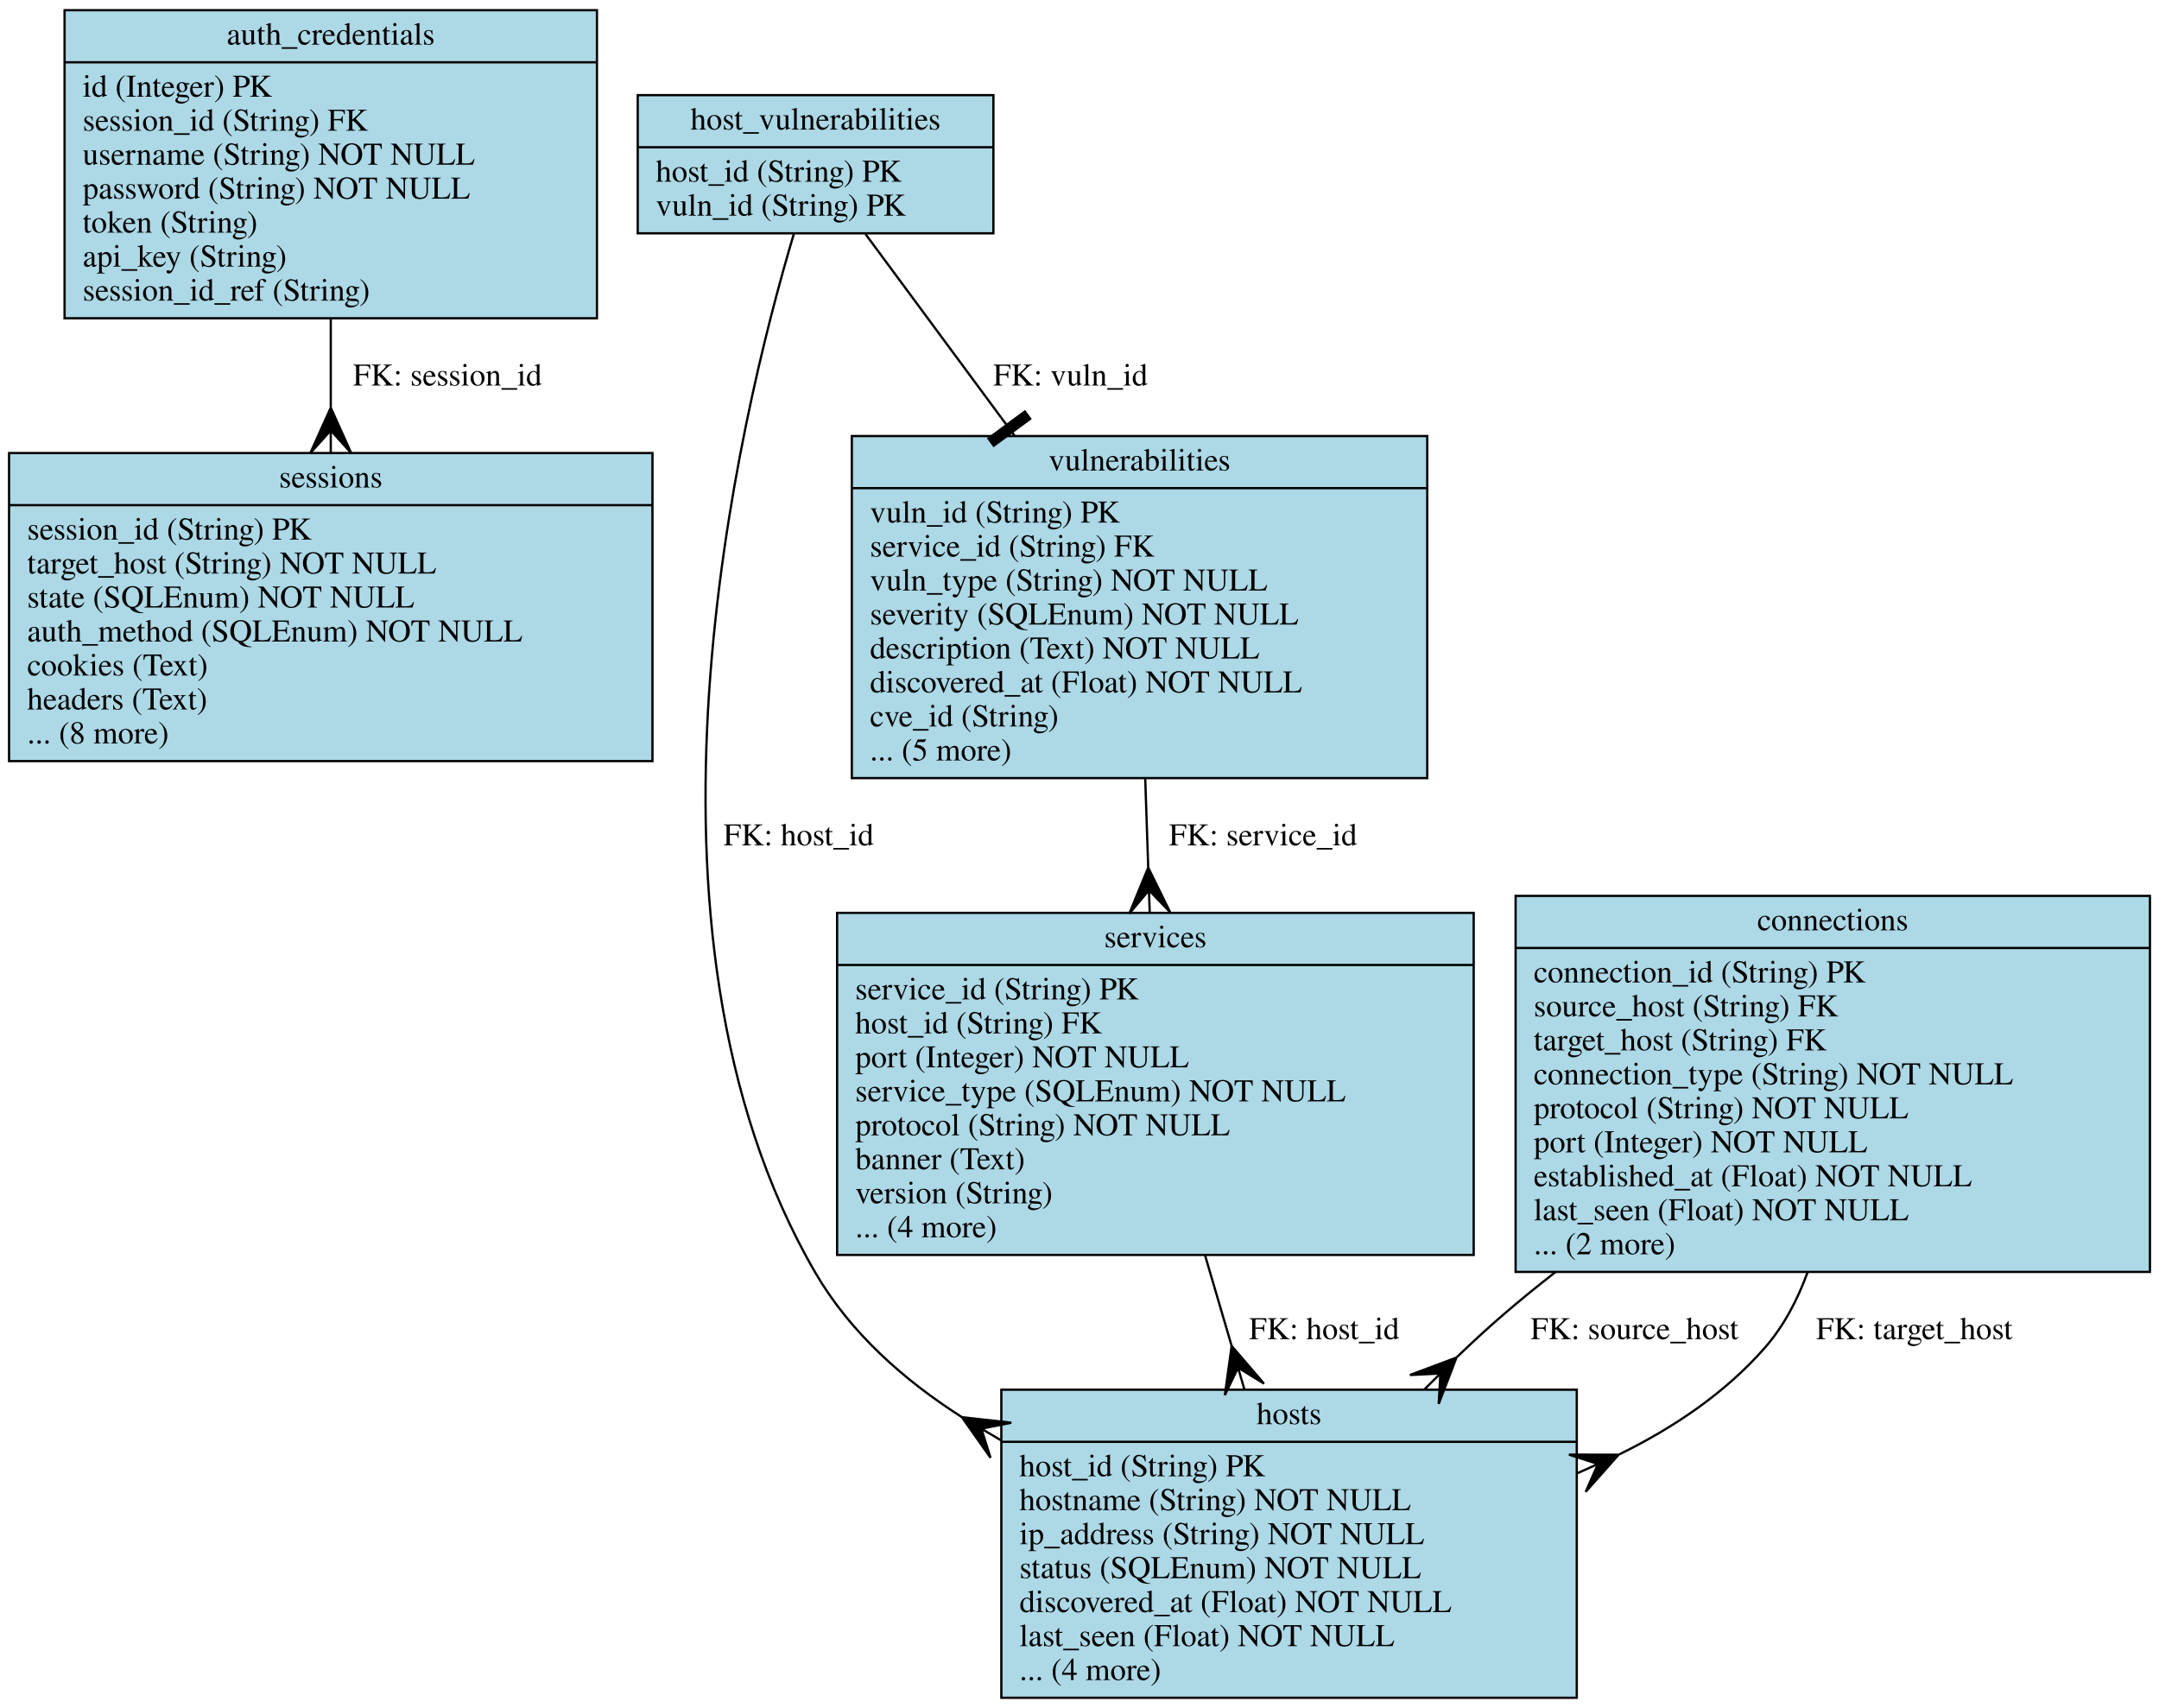
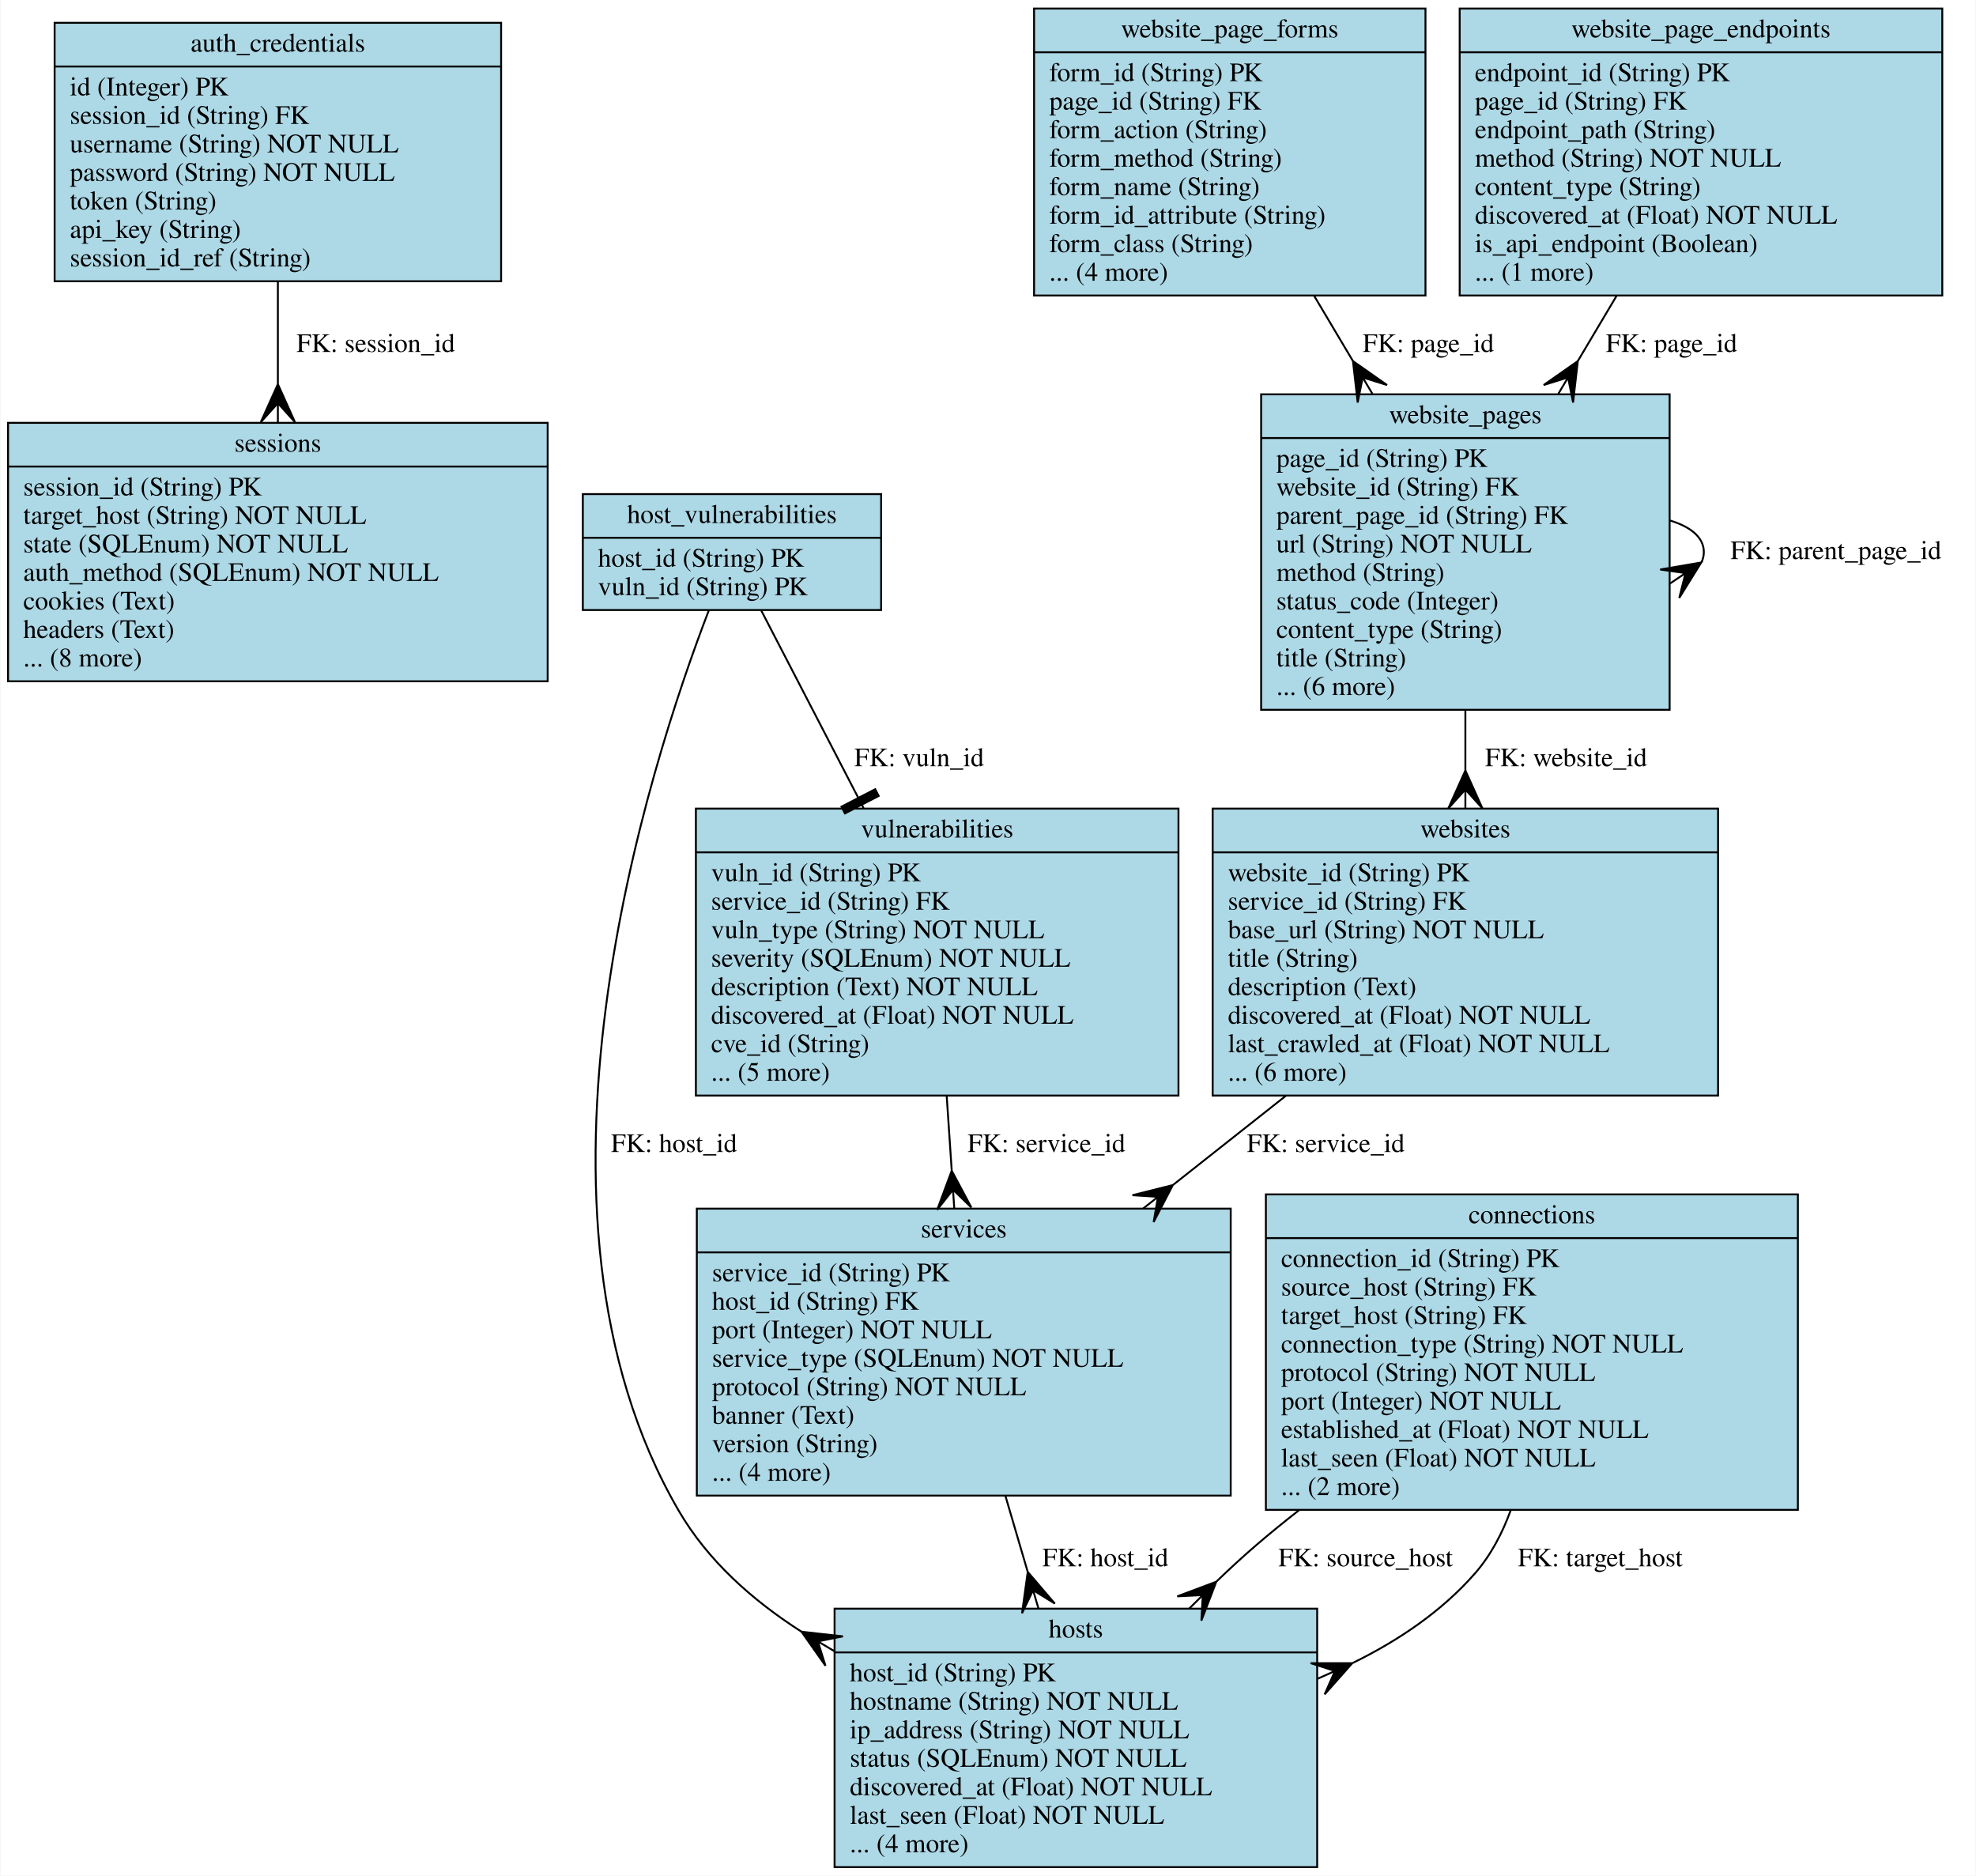
- <svg xmlns="http://www.w3.org/2000/svg" width="953pt" height="754pt" viewBox="0.00 0.00 953.00 754.00">
-   <g id="graph0" class="graph" transform="scale(1 1) rotate(0) translate(4 750)">
-     <polygon fill="white" stroke="transparent" points="-4,4 -4,-750 949,-750 949,4 -4,4" />
+ <svg xmlns="http://www.w3.org/2000/svg" width="1040pt" height="987pt" viewBox="0.00 0.00 1039.50 987.00">
+   <g id="graph0" class="graph" transform="scale(1 1) rotate(0) translate(4 983)">
+     <polygon fill="white" stroke="transparent" points="-4,4 -4,-983 1035.5,-983 1035.5,4 -4,4" />
    <g id="node1" class="node">
-       <polygon fill="lightblue" stroke="black" points="0,-414 0,-550 284,-550 284,-414 0,-414" />
-       <text text-anchor="middle" x="142" y="-534.8" font-family="Times,serif" font-size="14.00">sessions</text>
-       <polyline fill="none" stroke="black" points="0,-527 284,-527 " />
-       <text text-anchor="start" x="8" y="-511.8" font-family="Times,serif" font-size="14.00">session_id (String) PK</text>
-       <text text-anchor="start" x="8" y="-496.8" font-family="Times,serif" font-size="14.00"> target_host (String) NOT NULL</text>
-       <text text-anchor="start" x="8" y="-481.8" font-family="Times,serif" font-size="14.00"> state (SQLEnum) NOT NULL</text>
-       <text text-anchor="start" x="8" y="-466.8" font-family="Times,serif" font-size="14.00"> auth_method (SQLEnum) NOT NULL</text>
-       <text text-anchor="start" x="8" y="-451.8" font-family="Times,serif" font-size="14.00"> cookies (Text)</text>
-       <text text-anchor="start" x="8" y="-436.8" font-family="Times,serif" font-size="14.00"> headers (Text)</text>
-       <text text-anchor="start" x="8" y="-421.8" font-family="Times,serif" font-size="14.00"> ... (8 more)</text>
+       <polygon fill="lightblue" stroke="black" points="0,-624.5 0,-760.5 284,-760.5 284,-624.5 0,-624.5" />
+       <text text-anchor="middle" x="142" y="-745.3" font-family="Times,serif" font-size="14.00">sessions</text>
+       <polyline fill="none" stroke="black" points="0,-737.5 284,-737.5 " />
+       <text text-anchor="start" x="8" y="-722.3" font-family="Times,serif" font-size="14.00">session_id (String) PK</text>
+       <text text-anchor="start" x="8" y="-707.3" font-family="Times,serif" font-size="14.00"> target_host (String) NOT NULL</text>
+       <text text-anchor="start" x="8" y="-692.3" font-family="Times,serif" font-size="14.00"> state (SQLEnum) NOT NULL</text>
+       <text text-anchor="start" x="8" y="-677.3" font-family="Times,serif" font-size="14.00"> auth_method (SQLEnum) NOT NULL</text>
+       <text text-anchor="start" x="8" y="-662.3" font-family="Times,serif" font-size="14.00"> cookies (Text)</text>
+       <text text-anchor="start" x="8" y="-647.3" font-family="Times,serif" font-size="14.00"> headers (Text)</text>
+       <text text-anchor="start" x="8" y="-632.3" font-family="Times,serif" font-size="14.00"> ... (8 more)</text>
    </g>
    <g id="node2" class="node">
-       <polygon fill="lightblue" stroke="black" points="24.5,-609.5 24.5,-745.5 259.5,-745.5 259.5,-609.5 24.5,-609.5" />
-       <text text-anchor="middle" x="142" y="-730.3" font-family="Times,serif" font-size="14.00">auth_credentials</text>
-       <polyline fill="none" stroke="black" points="24.5,-722.5 259.5,-722.5 " />
-       <text text-anchor="start" x="32.5" y="-707.3" font-family="Times,serif" font-size="14.00">id (Integer) PK</text>
-       <text text-anchor="start" x="32.5" y="-692.3" font-family="Times,serif" font-size="14.00"> session_id (String) FK</text>
-       <text text-anchor="start" x="32.5" y="-677.3" font-family="Times,serif" font-size="14.00"> username (String) NOT NULL</text>
-       <text text-anchor="start" x="32.5" y="-662.3" font-family="Times,serif" font-size="14.00"> password (String) NOT NULL</text>
-       <text text-anchor="start" x="32.5" y="-647.3" font-family="Times,serif" font-size="14.00"> token (String)</text>
-       <text text-anchor="start" x="32.5" y="-632.3" font-family="Times,serif" font-size="14.00"> api_key (String)</text>
-       <text text-anchor="start" x="32.5" y="-617.3" font-family="Times,serif" font-size="14.00"> session_id_ref (String)</text>
+       <polygon fill="lightblue" stroke="black" points="24.5,-835 24.5,-971 259.5,-971 259.5,-835 24.5,-835" />
+       <text text-anchor="middle" x="142" y="-955.8" font-family="Times,serif" font-size="14.00">auth_credentials</text>
+       <polyline fill="none" stroke="black" points="24.5,-948 259.5,-948 " />
+       <text text-anchor="start" x="32.5" y="-932.8" font-family="Times,serif" font-size="14.00">id (Integer) PK</text>
+       <text text-anchor="start" x="32.5" y="-917.8" font-family="Times,serif" font-size="14.00"> session_id (String) FK</text>
+       <text text-anchor="start" x="32.5" y="-902.8" font-family="Times,serif" font-size="14.00"> username (String) NOT NULL</text>
+       <text text-anchor="start" x="32.5" y="-887.8" font-family="Times,serif" font-size="14.00"> password (String) NOT NULL</text>
+       <text text-anchor="start" x="32.5" y="-872.8" font-family="Times,serif" font-size="14.00"> token (String)</text>
+       <text text-anchor="start" x="32.5" y="-857.8" font-family="Times,serif" font-size="14.00"> api_key (String)</text>
+       <text text-anchor="start" x="32.5" y="-842.8" font-family="Times,serif" font-size="14.00"> session_id_ref (String)</text>
    </g>
    <g id="edge1" class="edge">
-       <path fill="none" stroke="black" d="M142,-609.37C142,-596.76 142,-583.41 142,-570.29" />
-       <polygon fill="black" stroke="black" points="142,-570.02 151,-550.02 142,-560.02 142,-550.02 142,-550.02 142,-550.02 142,-560.02 133,-550.02 142,-570.02 142,-570.02" />
-       <text text-anchor="middle" x="193.5" y="-579.8" font-family="Times,serif" font-size="14.00">FK: session_id</text>
+       <path fill="none" stroke="black" d="M142,-834.88C142,-817.76 142,-799.11 142,-781.13" />
+       <polygon fill="black" stroke="black" points="142,-780.85 151,-760.85 142,-770.85 142,-760.85 142,-760.85 142,-760.85 142,-770.85 133,-760.85 142,-780.85 142,-780.85" />
+       <text text-anchor="middle" x="193.5" y="-797.8" font-family="Times,serif" font-size="14.00">FK: session_id</text>
    </g>
    <g id="node3" class="node">
-       <polygon fill="lightblue" stroke="black" points="438,-0.5 438,-136.5 692,-136.5 692,-0.5 438,-0.5" />
-       <text text-anchor="middle" x="565" y="-121.3" font-family="Times,serif" font-size="14.00">hosts</text>
-       <polyline fill="none" stroke="black" points="438,-113.5 692,-113.5 " />
-       <text text-anchor="start" x="446" y="-98.3" font-family="Times,serif" font-size="14.00">host_id (String) PK</text>
-       <text text-anchor="start" x="446" y="-83.3" font-family="Times,serif" font-size="14.00"> hostname (String) NOT NULL</text>
-       <text text-anchor="start" x="446" y="-68.3" font-family="Times,serif" font-size="14.00"> ip_address (String) NOT NULL</text>
-       <text text-anchor="start" x="446" y="-53.3" font-family="Times,serif" font-size="14.00"> status (SQLEnum) NOT NULL</text>
-       <text text-anchor="start" x="446" y="-38.3" font-family="Times,serif" font-size="14.00"> discovered_at (Float) NOT NULL</text>
-       <text text-anchor="start" x="446" y="-23.3" font-family="Times,serif" font-size="14.00"> last_seen (Float) NOT NULL</text>
-       <text text-anchor="start" x="446" y="-8.3" font-family="Times,serif" font-size="14.00"> ... (4 more)</text>
+       <polygon fill="lightblue" stroke="black" points="435,-0.5 435,-136.5 689,-136.5 689,-0.5 435,-0.5" />
+       <text text-anchor="middle" x="562" y="-121.3" font-family="Times,serif" font-size="14.00">hosts</text>
+       <polyline fill="none" stroke="black" points="435,-113.5 689,-113.5 " />
+       <text text-anchor="start" x="443" y="-98.3" font-family="Times,serif" font-size="14.00">host_id (String) PK</text>
+       <text text-anchor="start" x="443" y="-83.3" font-family="Times,serif" font-size="14.00"> hostname (String) NOT NULL</text>
+       <text text-anchor="start" x="443" y="-68.3" font-family="Times,serif" font-size="14.00"> ip_address (String) NOT NULL</text>
+       <text text-anchor="start" x="443" y="-53.3" font-family="Times,serif" font-size="14.00"> status (SQLEnum) NOT NULL</text>
+       <text text-anchor="start" x="443" y="-38.3" font-family="Times,serif" font-size="14.00"> discovered_at (Float) NOT NULL</text>
+       <text text-anchor="start" x="443" y="-23.3" font-family="Times,serif" font-size="14.00"> last_seen (Float) NOT NULL</text>
+       <text text-anchor="start" x="443" y="-8.3" font-family="Times,serif" font-size="14.00"> ... (4 more)</text>
    </g>
    <g id="node4" class="node">
-       <polygon fill="lightblue" stroke="black" points="365.5,-196 365.5,-347 646.5,-347 646.5,-196 365.5,-196" />
-       <text text-anchor="middle" x="506" y="-331.8" font-family="Times,serif" font-size="14.00">services</text>
-       <polyline fill="none" stroke="black" points="365.5,-324 646.5,-324 " />
-       <text text-anchor="start" x="373.5" y="-308.8" font-family="Times,serif" font-size="14.00">service_id (String) PK</text>
-       <text text-anchor="start" x="373.5" y="-293.8" font-family="Times,serif" font-size="14.00"> host_id (String) FK</text>
-       <text text-anchor="start" x="373.5" y="-278.8" font-family="Times,serif" font-size="14.00"> port (Integer) NOT NULL</text>
-       <text text-anchor="start" x="373.5" y="-263.8" font-family="Times,serif" font-size="14.00"> service_type (SQLEnum) NOT NULL</text>
-       <text text-anchor="start" x="373.5" y="-248.8" font-family="Times,serif" font-size="14.00"> protocol (String) NOT NULL</text>
-       <text text-anchor="start" x="373.5" y="-233.8" font-family="Times,serif" font-size="14.00"> banner (Text)</text>
-       <text text-anchor="start" x="373.5" y="-218.8" font-family="Times,serif" font-size="14.00"> version (String)</text>
-       <text text-anchor="start" x="373.5" y="-203.8" font-family="Times,serif" font-size="14.00"> ... (4 more)</text>
+       <polygon fill="lightblue" stroke="black" points="362.5,-196 362.5,-347 643.5,-347 643.5,-196 362.5,-196" />
+       <text text-anchor="middle" x="503" y="-331.8" font-family="Times,serif" font-size="14.00">services</text>
+       <polyline fill="none" stroke="black" points="362.5,-324 643.5,-324 " />
+       <text text-anchor="start" x="370.5" y="-308.8" font-family="Times,serif" font-size="14.00">service_id (String) PK</text>
+       <text text-anchor="start" x="370.5" y="-293.8" font-family="Times,serif" font-size="14.00"> host_id (String) FK</text>
+       <text text-anchor="start" x="370.5" y="-278.8" font-family="Times,serif" font-size="14.00"> port (Integer) NOT NULL</text>
+       <text text-anchor="start" x="370.5" y="-263.8" font-family="Times,serif" font-size="14.00"> service_type (SQLEnum) NOT NULL</text>
+       <text text-anchor="start" x="370.5" y="-248.8" font-family="Times,serif" font-size="14.00"> protocol (String) NOT NULL</text>
+       <text text-anchor="start" x="370.5" y="-233.8" font-family="Times,serif" font-size="14.00"> banner (Text)</text>
+       <text text-anchor="start" x="370.5" y="-218.8" font-family="Times,serif" font-size="14.00"> version (String)</text>
+       <text text-anchor="start" x="370.5" y="-203.8" font-family="Times,serif" font-size="14.00"> ... (4 more)</text>
    </g>
    <g id="edge2" class="edge">
-       <path fill="none" stroke="black" d="M527.89,-195.94C531.72,-182.88 535.74,-169.19 539.66,-155.84" />
-       <polygon fill="black" stroke="black" points="539.66,-155.83 553.93,-139.18 542.48,-146.24 545.29,-136.64 545.29,-136.64 545.29,-136.64 542.48,-146.24 536.66,-134.11 539.66,-155.83 539.66,-155.83" />
-       <text text-anchor="middle" x="580.5" y="-158.8" font-family="Times,serif" font-size="14.00">FK: host_id</text>
+       <path fill="none" stroke="black" d="M524.89,-195.94C528.72,-182.88 532.74,-169.19 536.66,-155.84" />
+       <polygon fill="black" stroke="black" points="536.66,-155.83 550.93,-139.18 539.48,-146.24 542.29,-136.64 542.29,-136.64 542.29,-136.64 539.48,-146.24 533.66,-134.11 536.66,-155.83 536.66,-155.83" />
+       <text text-anchor="middle" x="577.5" y="-158.8" font-family="Times,serif" font-size="14.00">FK: host_id</text>
    </g>
    <g id="node5" class="node">
-       <polygon fill="lightblue" stroke="black" points="372,-406.5 372,-557.5 626,-557.5 626,-406.5 372,-406.5" />
-       <text text-anchor="middle" x="499" y="-542.3" font-family="Times,serif" font-size="14.00">vulnerabilities</text>
-       <polyline fill="none" stroke="black" points="372,-534.5 626,-534.5 " />
-       <text text-anchor="start" x="380" y="-519.3" font-family="Times,serif" font-size="14.00">vuln_id (String) PK</text>
-       <text text-anchor="start" x="380" y="-504.3" font-family="Times,serif" font-size="14.00"> service_id (String) FK</text>
-       <text text-anchor="start" x="380" y="-489.3" font-family="Times,serif" font-size="14.00"> vuln_type (String) NOT NULL</text>
-       <text text-anchor="start" x="380" y="-474.3" font-family="Times,serif" font-size="14.00"> severity (SQLEnum) NOT NULL</text>
-       <text text-anchor="start" x="380" y="-459.3" font-family="Times,serif" font-size="14.00"> description (Text) NOT NULL</text>
-       <text text-anchor="start" x="380" y="-444.3" font-family="Times,serif" font-size="14.00"> discovered_at (Float) NOT NULL</text>
-       <text text-anchor="start" x="380" y="-429.3" font-family="Times,serif" font-size="14.00"> cve_id (String)</text>
-       <text text-anchor="start" x="380" y="-414.3" font-family="Times,serif" font-size="14.00"> ... (5 more)</text>
+       <polygon fill="lightblue" stroke="black" points="362,-406.5 362,-557.5 616,-557.5 616,-406.5 362,-406.5" />
+       <text text-anchor="middle" x="489" y="-542.3" font-family="Times,serif" font-size="14.00">vulnerabilities</text>
+       <polyline fill="none" stroke="black" points="362,-534.5 616,-534.5 " />
+       <text text-anchor="start" x="370" y="-519.3" font-family="Times,serif" font-size="14.00">vuln_id (String) PK</text>
+       <text text-anchor="start" x="370" y="-504.3" font-family="Times,serif" font-size="14.00"> service_id (String) FK</text>
+       <text text-anchor="start" x="370" y="-489.3" font-family="Times,serif" font-size="14.00"> vuln_type (String) NOT NULL</text>
+       <text text-anchor="start" x="370" y="-474.3" font-family="Times,serif" font-size="14.00"> severity (SQLEnum) NOT NULL</text>
+       <text text-anchor="start" x="370" y="-459.3" font-family="Times,serif" font-size="14.00"> description (Text) NOT NULL</text>
+       <text text-anchor="start" x="370" y="-444.3" font-family="Times,serif" font-size="14.00"> discovered_at (Float) NOT NULL</text>
+       <text text-anchor="start" x="370" y="-429.3" font-family="Times,serif" font-size="14.00"> cve_id (String)</text>
+       <text text-anchor="start" x="370" y="-414.3" font-family="Times,serif" font-size="14.00"> ... (5 more)</text>
    </g>
    <g id="edge3" class="edge">
-       <path fill="none" stroke="black" d="M501.51,-406.32C501.93,-393.66 502.38,-380.38 502.82,-367.29" />
-       <polygon fill="black" stroke="black" points="502.83,-367 512.49,-347.32 503.16,-357.01 503.5,-347.01 503.5,-347.01 503.5,-347.01 503.16,-357.01 494.5,-346.71 502.83,-367 502.83,-367" />
-       <text text-anchor="middle" x="553.5" y="-376.8" font-family="Times,serif" font-size="14.00">FK: service_id</text>
+       <path fill="none" stroke="black" d="M494.01,-406.32C494.86,-393.66 495.76,-380.38 496.64,-367.29" />
+       <polygon fill="black" stroke="black" points="496.66,-366.97 506.98,-347.62 497.33,-356.99 498,-347.01 498,-347.01 498,-347.01 497.33,-356.99 489.02,-346.41 496.66,-366.97 496.66,-366.97" />
+       <text text-anchor="middle" x="546.5" y="-376.8" font-family="Times,serif" font-size="14.00">FK: service_id</text>
    </g>
    <g id="node6" class="node">
-       <polygon fill="lightblue" stroke="black" points="665,-188.5 665,-354.5 945,-354.5 945,-188.5 665,-188.5" />
-       <text text-anchor="middle" x="805" y="-339.3" font-family="Times,serif" font-size="14.00">connections</text>
-       <polyline fill="none" stroke="black" points="665,-331.5 945,-331.5 " />
-       <text text-anchor="start" x="673" y="-316.3" font-family="Times,serif" font-size="14.00">connection_id (String) PK</text>
-       <text text-anchor="start" x="673" y="-301.3" font-family="Times,serif" font-size="14.00"> source_host (String) FK</text>
-       <text text-anchor="start" x="673" y="-286.3" font-family="Times,serif" font-size="14.00"> target_host (String) FK</text>
-       <text text-anchor="start" x="673" y="-271.3" font-family="Times,serif" font-size="14.00"> connection_type (String) NOT NULL</text>
-       <text text-anchor="start" x="673" y="-256.3" font-family="Times,serif" font-size="14.00"> protocol (String) NOT NULL</text>
-       <text text-anchor="start" x="673" y="-241.3" font-family="Times,serif" font-size="14.00"> port (Integer) NOT NULL</text>
-       <text text-anchor="start" x="673" y="-226.3" font-family="Times,serif" font-size="14.00"> established_at (Float) NOT NULL</text>
-       <text text-anchor="start" x="673" y="-211.3" font-family="Times,serif" font-size="14.00"> last_seen (Float) NOT NULL</text>
-       <text text-anchor="start" x="673" y="-196.3" font-family="Times,serif" font-size="14.00"> ... (2 more)</text>
+       <polygon fill="lightblue" stroke="black" points="662,-188.5 662,-354.5 942,-354.5 942,-188.5 662,-188.5" />
+       <text text-anchor="middle" x="802" y="-339.3" font-family="Times,serif" font-size="14.00">connections</text>
+       <polyline fill="none" stroke="black" points="662,-331.5 942,-331.5 " />
+       <text text-anchor="start" x="670" y="-316.3" font-family="Times,serif" font-size="14.00">connection_id (String) PK</text>
+       <text text-anchor="start" x="670" y="-301.3" font-family="Times,serif" font-size="14.00"> source_host (String) FK</text>
+       <text text-anchor="start" x="670" y="-286.3" font-family="Times,serif" font-size="14.00"> target_host (String) FK</text>
+       <text text-anchor="start" x="670" y="-271.3" font-family="Times,serif" font-size="14.00"> connection_type (String) NOT NULL</text>
+       <text text-anchor="start" x="670" y="-256.3" font-family="Times,serif" font-size="14.00"> protocol (String) NOT NULL</text>
+       <text text-anchor="start" x="670" y="-241.3" font-family="Times,serif" font-size="14.00"> port (Integer) NOT NULL</text>
+       <text text-anchor="start" x="670" y="-226.3" font-family="Times,serif" font-size="14.00"> established_at (Float) NOT NULL</text>
+       <text text-anchor="start" x="670" y="-211.3" font-family="Times,serif" font-size="14.00"> last_seen (Float) NOT NULL</text>
+       <text text-anchor="start" x="670" y="-196.3" font-family="Times,serif" font-size="14.00"> ... (2 more)</text>
    </g>
    <g id="edge4" class="edge">
-       <path fill="none" stroke="black" d="M682.55,-188.4C674.79,-182.35 667.2,-176.19 660,-170 653.01,-164 645.98,-157.53 639.08,-150.88" />
-       <polygon fill="black" stroke="black" points="638.9,-150.7 631.05,-130.22 631.8,-143.65 624.71,-136.6 624.71,-136.6 624.71,-136.6 631.8,-143.65 618.37,-142.99 638.9,-150.7 638.9,-150.7" />
-       <text text-anchor="middle" x="717.5" y="-158.8" font-family="Times,serif" font-size="14.00">FK: source_host</text>
+       <path fill="none" stroke="black" d="M679.55,-188.4C671.79,-182.35 664.2,-176.19 657,-170 650.01,-164 642.98,-157.53 636.08,-150.88" />
+       <polygon fill="black" stroke="black" points="635.9,-150.7 628.05,-130.22 628.8,-143.65 621.71,-136.6 621.71,-136.6 621.71,-136.6 628.8,-143.65 615.37,-142.99 635.9,-150.7 635.9,-150.7" />
+       <text text-anchor="middle" x="714.5" y="-158.8" font-family="Times,serif" font-size="14.00">FK: source_host</text>
    </g>
    <g id="edge5" class="edge">
-       <path fill="none" stroke="black" d="M793.9,-188.4C789.48,-176.23 783.39,-164.59 775,-155 757.59,-135.12 734.87,-119.78 710.82,-107.98" />
-       <polygon fill="black" stroke="black" points="710.48,-107.82 695.93,-91.41 701.36,-103.72 692.24,-99.62 692.24,-99.62 692.24,-99.62 701.36,-103.72 688.55,-107.83 710.48,-107.82 710.48,-107.82" />
-       <text text-anchor="middle" x="841" y="-158.8" font-family="Times,serif" font-size="14.00">FK: target_host</text>
+       <path fill="none" stroke="black" d="M790.9,-188.4C786.48,-176.23 780.39,-164.59 772,-155 754.59,-135.12 731.87,-119.78 707.82,-107.98" />
+       <polygon fill="black" stroke="black" points="707.48,-107.82 692.93,-91.41 698.36,-103.72 689.24,-99.62 689.24,-99.62 689.24,-99.62 698.36,-103.72 685.55,-107.83 707.48,-107.82 707.48,-107.82" />
+       <text text-anchor="middle" x="838" y="-158.8" font-family="Times,serif" font-size="14.00">FK: target_host</text>
    </g>
    <g id="node7" class="node">
-       <polygon fill="lightblue" stroke="black" points="277.5,-647 277.5,-708 434.5,-708 434.5,-647 277.5,-647" />
-       <text text-anchor="middle" x="356" y="-692.8" font-family="Times,serif" font-size="14.00">host_vulnerabilities</text>
-       <polyline fill="none" stroke="black" points="277.5,-685 434.5,-685 " />
-       <text text-anchor="start" x="285.5" y="-669.8" font-family="Times,serif" font-size="14.00">host_id (String) PK</text>
-       <text text-anchor="start" x="285.5" y="-654.8" font-family="Times,serif" font-size="14.00"> vuln_id (String) PK</text>
+       <polygon fill="lightblue" stroke="black" points="302.5,-662 302.5,-723 459.5,-723 459.5,-662 302.5,-662" />
+       <text text-anchor="middle" x="381" y="-707.8" font-family="Times,serif" font-size="14.00">host_vulnerabilities</text>
+       <polyline fill="none" stroke="black" points="302.5,-700 459.5,-700 " />
+       <text text-anchor="start" x="310.5" y="-684.8" font-family="Times,serif" font-size="14.00">host_id (String) PK</text>
+       <text text-anchor="start" x="310.5" y="-669.8" font-family="Times,serif" font-size="14.00"> vuln_id (String) PK</text>
    </g>
    <g id="edge6" class="edge">
-       <path fill="none" stroke="black" d="M346.46,-646.92C322.44,-566.55 267.42,-340.06 356,-188 371.29,-161.76 394.78,-140.86 420.58,-124.39" />
-       <polygon fill="black" stroke="black" points="420.59,-124.38 442.39,-121.93 429.2,-119.29 437.8,-114.19 437.8,-114.19 437.8,-114.19 429.2,-119.29 433.22,-106.45 420.59,-124.38 420.59,-124.38" />
-       <text text-anchor="middle" x="348.5" y="-376.8" font-family="Times,serif" font-size="14.00">FK: host_id</text>
+       <path fill="none" stroke="black" d="M368.86,-661.93C337.29,-579.96 261.22,-345.54 353,-188 368.29,-161.76 391.78,-140.86 417.58,-124.39" />
+       <polygon fill="black" stroke="black" points="417.59,-124.38 439.39,-121.93 426.2,-119.29 434.8,-114.19 434.8,-114.19 434.8,-114.19 426.2,-119.29 430.22,-106.45 417.59,-124.38 417.59,-124.38" />
+       <text text-anchor="middle" x="350.5" y="-376.8" font-family="Times,serif" font-size="14.00">FK: host_id</text>
    </g>
    <g id="edge7" class="edge">
-       <path fill="none" stroke="black" d="M378.03,-646.69C394.07,-624.98 416.63,-594.46 437.92,-565.64" />
-       <polygon fill="black" stroke="black" points="434.66,-553.24 450.74,-565.12 448.37,-568.34 432.28,-556.45 434.66,-553.24" />
-       <polyline fill="none" stroke="black" points="443.89,-557.57 437.95,-565.61 " />
-       <text text-anchor="middle" x="468.5" y="-579.8" font-family="Times,serif" font-size="14.00">FK: vuln_id</text>
+       <path fill="none" stroke="black" d="M396.47,-661.63C409.32,-636.82 428.25,-600.29 445.64,-566.71" />
+       <polygon fill="black" stroke="black" points="440.46,-554.97 458.22,-564.17 456.38,-567.72 438.62,-558.52 440.46,-554.97" />
+       <polyline fill="none" stroke="black" points="450.26,-557.79 445.66,-566.67 " />
+       <text text-anchor="middle" x="479.5" y="-579.8" font-family="Times,serif" font-size="14.00">FK: vuln_id</text>
+     </g>
+     <g id="node8" class="node">
+       <polygon fill="lightblue" stroke="black" points="634,-406.5 634,-557.5 900,-557.5 900,-406.5 634,-406.5" />
+       <text text-anchor="middle" x="767" y="-542.3" font-family="Times,serif" font-size="14.00">websites</text>
+       <polyline fill="none" stroke="black" points="634,-534.5 900,-534.5 " />
+       <text text-anchor="start" x="642" y="-519.3" font-family="Times,serif" font-size="14.00">website_id (String) PK</text>
+       <text text-anchor="start" x="642" y="-504.3" font-family="Times,serif" font-size="14.00"> service_id (String) FK</text>
+       <text text-anchor="start" x="642" y="-489.3" font-family="Times,serif" font-size="14.00"> base_url (String) NOT NULL</text>
+       <text text-anchor="start" x="642" y="-474.3" font-family="Times,serif" font-size="14.00"> title (String)</text>
+       <text text-anchor="start" x="642" y="-459.3" font-family="Times,serif" font-size="14.00"> description (Text)</text>
+       <text text-anchor="start" x="642" y="-444.3" font-family="Times,serif" font-size="14.00"> discovered_at (Float) NOT NULL</text>
+       <text text-anchor="start" x="642" y="-429.3" font-family="Times,serif" font-size="14.00"> last_crawled_at (Float) NOT NULL</text>
+       <text text-anchor="start" x="642" y="-414.3" font-family="Times,serif" font-size="14.00"> ... (6 more)</text>
+     </g>
+     <g id="edge8" class="edge">
+       <path fill="none" stroke="black" d="M672.44,-406.32C653.27,-391.18 632.95,-375.13 613.3,-359.61" />
+       <polygon fill="black" stroke="black" points="613.04,-359.41 602.93,-339.95 605.2,-353.21 597.35,-347.01 597.35,-347.01 597.35,-347.01 605.2,-353.21 591.77,-354.08 613.04,-359.41 613.04,-359.41" />
+       <text text-anchor="middle" x="693.5" y="-376.8" font-family="Times,serif" font-size="14.00">FK: service_id</text>
+     </g>
+     <g id="node9" class="node">
+       <polygon fill="lightblue" stroke="black" points="659.5,-609.5 659.5,-775.5 874.5,-775.5 874.5,-609.5 659.5,-609.5" />
+       <text text-anchor="middle" x="767" y="-760.3" font-family="Times,serif" font-size="14.00">website_pages</text>
+       <polyline fill="none" stroke="black" points="659.5,-752.5 874.5,-752.5 " />
+       <text text-anchor="start" x="667.5" y="-737.3" font-family="Times,serif" font-size="14.00">page_id (String) PK</text>
+       <text text-anchor="start" x="667.5" y="-722.3" font-family="Times,serif" font-size="14.00"> website_id (String) FK</text>
+       <text text-anchor="start" x="667.5" y="-707.3" font-family="Times,serif" font-size="14.00"> parent_page_id (String) FK</text>
+       <text text-anchor="start" x="667.5" y="-692.3" font-family="Times,serif" font-size="14.00"> url (String) NOT NULL</text>
+       <text text-anchor="start" x="667.5" y="-677.3" font-family="Times,serif" font-size="14.00"> method (String)</text>
+       <text text-anchor="start" x="667.5" y="-662.3" font-family="Times,serif" font-size="14.00"> status_code (Integer)</text>
+       <text text-anchor="start" x="667.5" y="-647.3" font-family="Times,serif" font-size="14.00"> content_type (String)</text>
+       <text text-anchor="start" x="667.5" y="-632.3" font-family="Times,serif" font-size="14.00"> title (String)</text>
+       <text text-anchor="start" x="667.5" y="-617.3" font-family="Times,serif" font-size="14.00"> ... (6 more)</text>
+     </g>
+     <g id="edge9" class="edge">
+       <path fill="none" stroke="black" d="M767,-609.39C767,-598.98 767,-588.25 767,-577.66" />
+       <polygon fill="black" stroke="black" points="767,-577.57 776,-557.57 767,-567.57 767,-557.57 767,-557.57 767,-557.57 767,-567.57 758,-557.57 767,-577.57 767,-577.57" />
+       <text text-anchor="middle" x="820" y="-579.8" font-family="Times,serif" font-size="14.00">FK: website_id</text>
+     </g>
+     <g id="edge10" class="edge">
+       <path fill="none" stroke="black" d="M874.56,-709.15C885.51,-705.85 892.5,-700.3 892.5,-692.5 892.5,-690.55 892.06,-688.74 891.24,-687.07" />
+       <polygon fill="black" stroke="black" points="891.15,-687.01 879.58,-668.39 882.86,-681.43 874.56,-675.85 874.56,-675.85 874.56,-675.85 882.86,-681.43 869.54,-683.32 891.15,-687.01 891.15,-687.01" />
+       <text text-anchor="middle" x="962" y="-688.8" font-family="Times,serif" font-size="14.00">FK: parent_page_id</text>
+     </g>
+     <g id="node10" class="node">
+       <polygon fill="lightblue" stroke="black" points="540,-827.5 540,-978.5 746,-978.5 746,-827.5 540,-827.5" />
+       <text text-anchor="middle" x="643" y="-963.3" font-family="Times,serif" font-size="14.00">website_page_forms</text>
+       <polyline fill="none" stroke="black" points="540,-955.5 746,-955.5 " />
+       <text text-anchor="start" x="548" y="-940.3" font-family="Times,serif" font-size="14.00">form_id (String) PK</text>
+       <text text-anchor="start" x="548" y="-925.3" font-family="Times,serif" font-size="14.00"> page_id (String) FK</text>
+       <text text-anchor="start" x="548" y="-910.3" font-family="Times,serif" font-size="14.00"> form_action (String)</text>
+       <text text-anchor="start" x="548" y="-895.3" font-family="Times,serif" font-size="14.00"> form_method (String)</text>
+       <text text-anchor="start" x="548" y="-880.3" font-family="Times,serif" font-size="14.00"> form_name (String)</text>
+       <text text-anchor="start" x="548" y="-865.3" font-family="Times,serif" font-size="14.00"> form_id_attribute (String)</text>
+       <text text-anchor="start" x="548" y="-850.3" font-family="Times,serif" font-size="14.00"> form_class (String)</text>
+       <text text-anchor="start" x="548" y="-835.3" font-family="Times,serif" font-size="14.00"> ... (4 more)</text>
+     </g>
+     <g id="edge11" class="edge">
+       <path fill="none" stroke="black" d="M687.42,-827.32C694.02,-816.22 700.9,-804.64 707.75,-793.13" />
+       <polygon fill="black" stroke="black" points="707.83,-792.98 725.79,-780.39 712.95,-784.39 718.06,-775.79 718.06,-775.79 718.06,-775.79 712.95,-784.39 710.32,-771.19 707.83,-792.98 707.83,-792.98" />
+       <text text-anchor="middle" x="747.5" y="-797.8" font-family="Times,serif" font-size="14.00">FK: page_id</text>
+     </g>
+     <g id="node11" class="node">
+       <polygon fill="lightblue" stroke="black" points="764,-827.5 764,-978.5 1018,-978.5 1018,-827.5 764,-827.5" />
+       <text text-anchor="middle" x="891" y="-963.3" font-family="Times,serif" font-size="14.00">website_page_endpoints</text>
+       <polyline fill="none" stroke="black" points="764,-955.5 1018,-955.5 " />
+       <text text-anchor="start" x="772" y="-940.3" font-family="Times,serif" font-size="14.00">endpoint_id (String) PK</text>
+       <text text-anchor="start" x="772" y="-925.3" font-family="Times,serif" font-size="14.00"> page_id (String) FK</text>
+       <text text-anchor="start" x="772" y="-910.3" font-family="Times,serif" font-size="14.00"> endpoint_path (String)</text>
+       <text text-anchor="start" x="772" y="-895.3" font-family="Times,serif" font-size="14.00"> method (String) NOT NULL</text>
+       <text text-anchor="start" x="772" y="-880.3" font-family="Times,serif" font-size="14.00"> content_type (String)</text>
+       <text text-anchor="start" x="772" y="-865.3" font-family="Times,serif" font-size="14.00"> discovered_at (Float) NOT NULL</text>
+       <text text-anchor="start" x="772" y="-850.3" font-family="Times,serif" font-size="14.00"> is_api_endpoint (Boolean)</text>
+       <text text-anchor="start" x="772" y="-835.3" font-family="Times,serif" font-size="14.00"> ... (1 more)</text>
+     </g>
+     <g id="edge12" class="edge">
+       <path fill="none" stroke="black" d="M846.58,-827.32C839.98,-816.22 833.1,-804.64 826.25,-793.13" />
+       <polygon fill="black" stroke="black" points="826.17,-792.98 823.68,-771.19 821.05,-784.39 815.94,-775.79 815.94,-775.79 815.94,-775.79 821.05,-784.39 808.21,-780.39 826.17,-792.98 826.17,-792.98" />
+       <text text-anchor="middle" x="875.5" y="-797.8" font-family="Times,serif" font-size="14.00">FK: page_id</text>
    </g>
  </g>
</svg>
